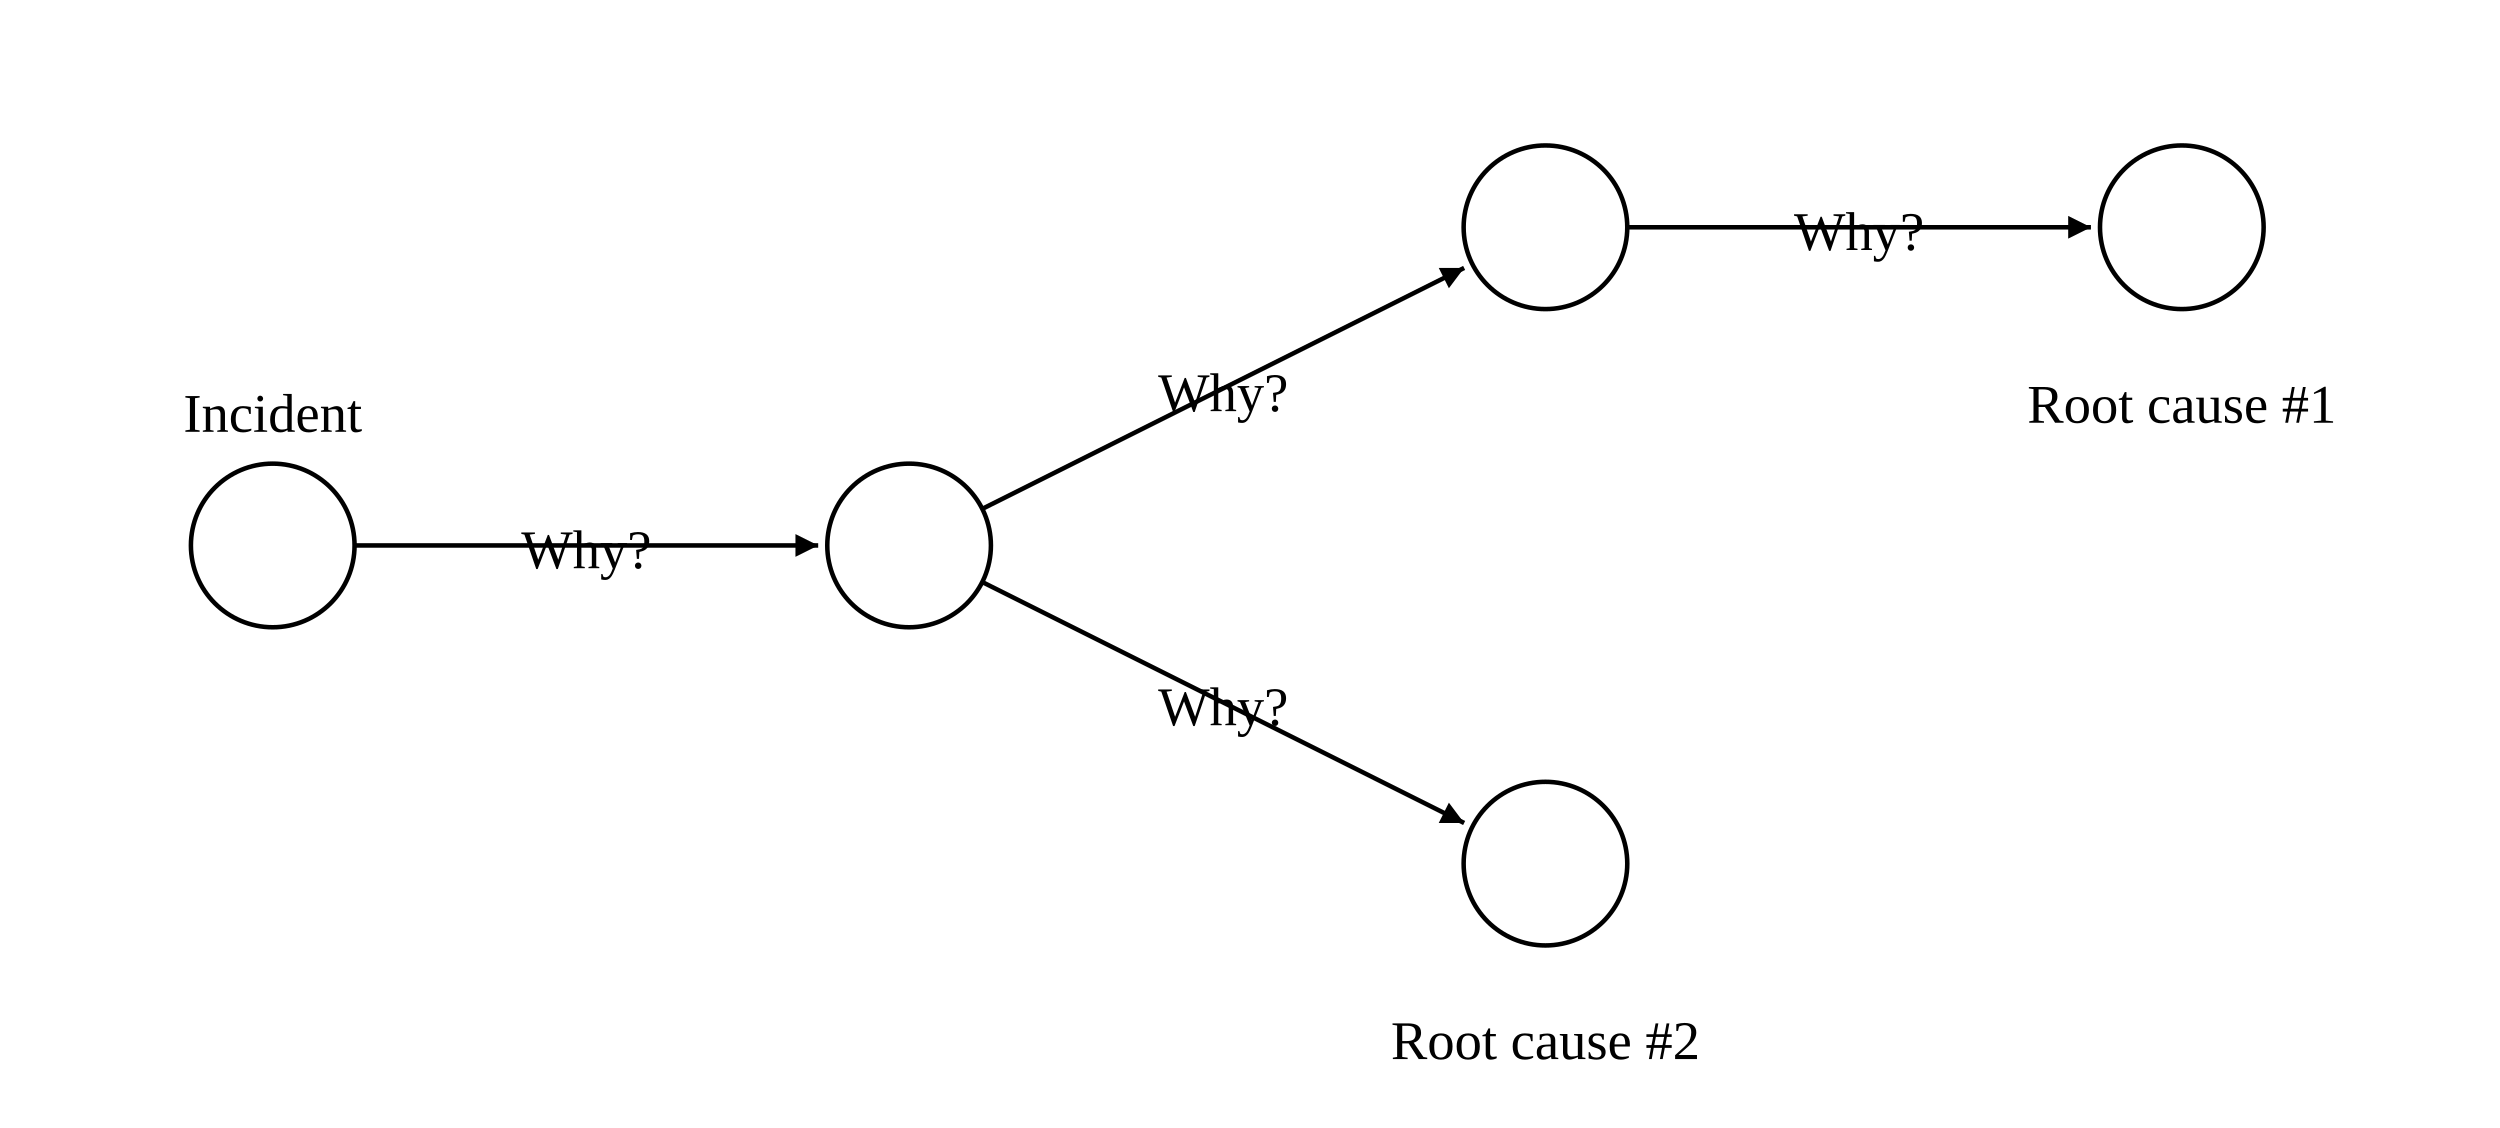
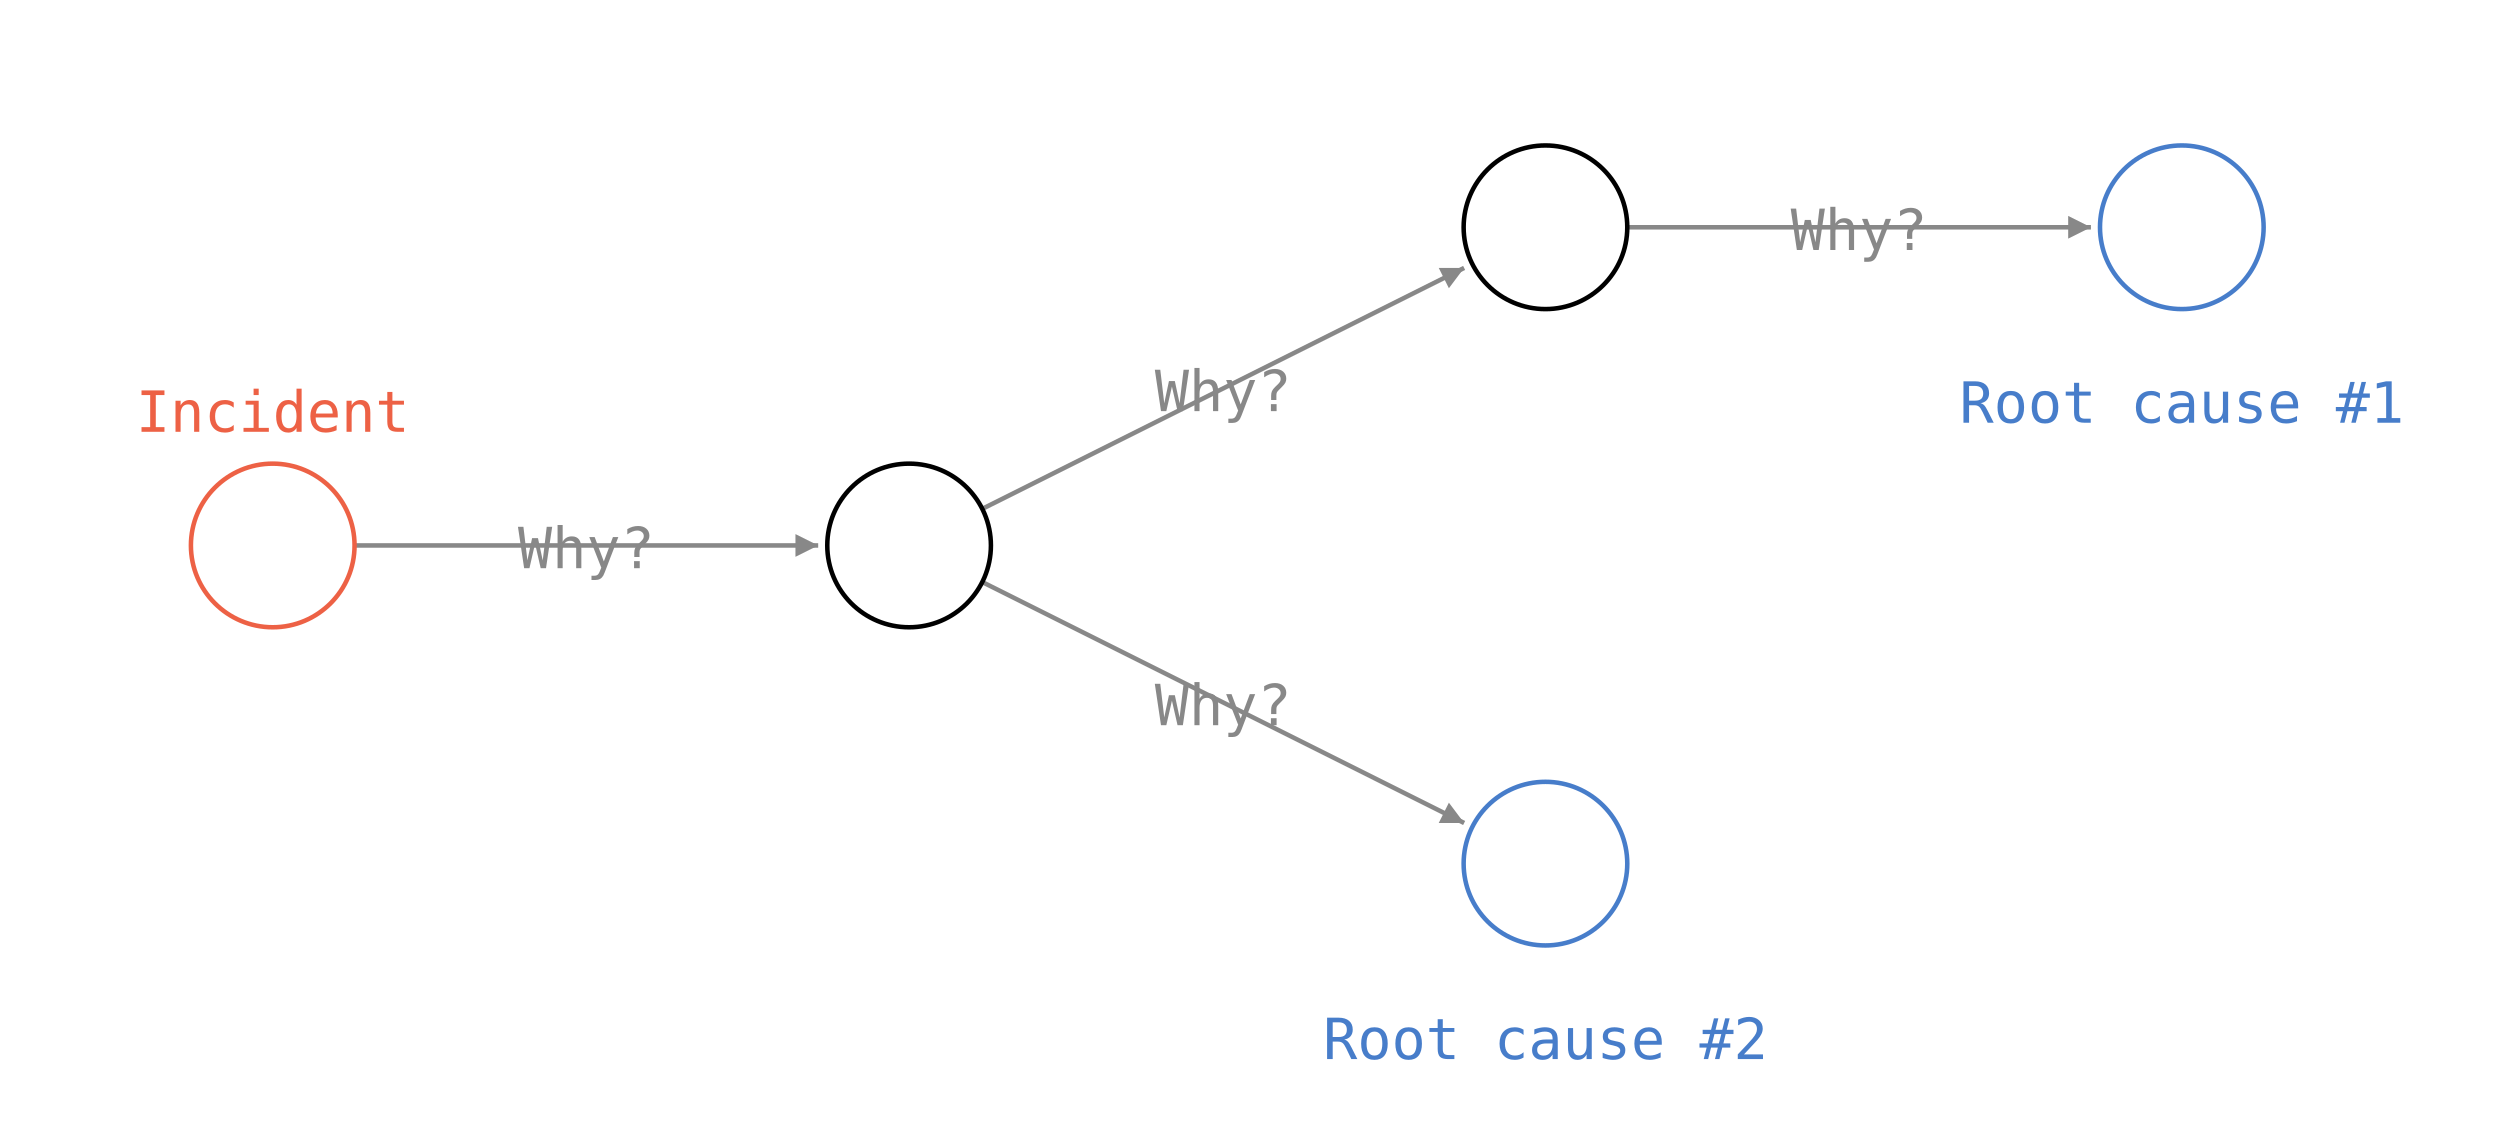
- <svg xmlns="http://www.w3.org/2000/svg" class="diagram" width="550" height="248" viewBox="0 0 550 248">
+ <svg xmlns="http://www.w3.org/2000/svg" class="diagram" width="550" height="248" viewBox="0 0 550 248" font-family="monospace" font-size="12.5">
  <defs>
-     <marker id="names-root-tree-arrow" class="d-muted" viewBox="0 0 10 10" refX="10" refY="5" markerWidth="5" markerHeight="5" orient="auto-start-reverse">
+     <marker id="names-root-tree-arrow" class="d-muted" viewBox="0 0 10 10" refX="10" refY="5" markerWidth="5" markerHeight="5" orient="auto-start-reverse" color="#888888">
      <path class="d-arrowhead" d="M0,0 L10,5 L0,10 z" fill="currentColor" />
    </marker>
  </defs>
-   <g class="d-muted">
+   <g class="d-muted" color="#888888">
    <path class="d-line" d="M78,120 L180,120" fill="none" stroke="currentColor" marker-end="url(#names-root-tree-arrow)" />
    <rect class="d-knockout" x="110" y="111" width="38" height="20" fill="none" />
    <text x="129" y="125" text-anchor="middle" fill="currentColor">Why?</text>
    <path class="d-line" d="M216.1,111.95 L322.11,58.94" fill="none" stroke="currentColor" marker-end="url(#names-root-tree-arrow)" />
    <rect class="d-knockout" x="250.11" y="76.45" width="38" height="20" fill="none" />
    <text x="269.11" y="90.45" text-anchor="middle" fill="currentColor">Why?</text>
    <path class="d-line" d="M216.1,128.05 L322.11,181.06" fill="none" stroke="currentColor" marker-end="url(#names-root-tree-arrow)" />
    <rect class="d-knockout" x="250.11" y="145.55" width="38" height="20" fill="none" />
    <text x="269.11" y="159.55" text-anchor="middle" fill="currentColor">Why?</text>
    <path class="d-line" d="M358,50 L460,50" fill="none" stroke="currentColor" marker-end="url(#names-root-tree-arrow)" />
    <rect class="d-knockout" x="390" y="41" width="38" height="20" fill="none" />
    <text x="409" y="55" text-anchor="middle" fill="currentColor">Why?</text>
  </g>
-   <g class="d-alert">
+   <g class="d-alert" color="#ed6145">
    <circle class="d-shape" cx="60" cy="120" r="18" fill="none" stroke="currentColor" />
    <text x="60" y="95" text-anchor="middle" fill="currentColor">Incident</text>
  </g>
  <circle class="d-shape" cx="200" cy="120" r="18" fill="none" stroke="currentColor" />
  <circle class="d-shape" cx="340" cy="50" r="18" fill="none" stroke="currentColor" />
-   <g class="d-accent">
+   <g class="d-accent" color="#477dca">
    <circle class="d-shape" cx="480" cy="50" r="18" fill="none" stroke="currentColor" />
    <circle class="d-shape" cx="340" cy="190" r="18" fill="none" stroke="currentColor" />
    <text x="480" y="93" text-anchor="middle" fill="currentColor">Root cause #1</text>
    <text x="340" y="233" text-anchor="middle" fill="currentColor">Root cause #2</text>
  </g>
</svg>
